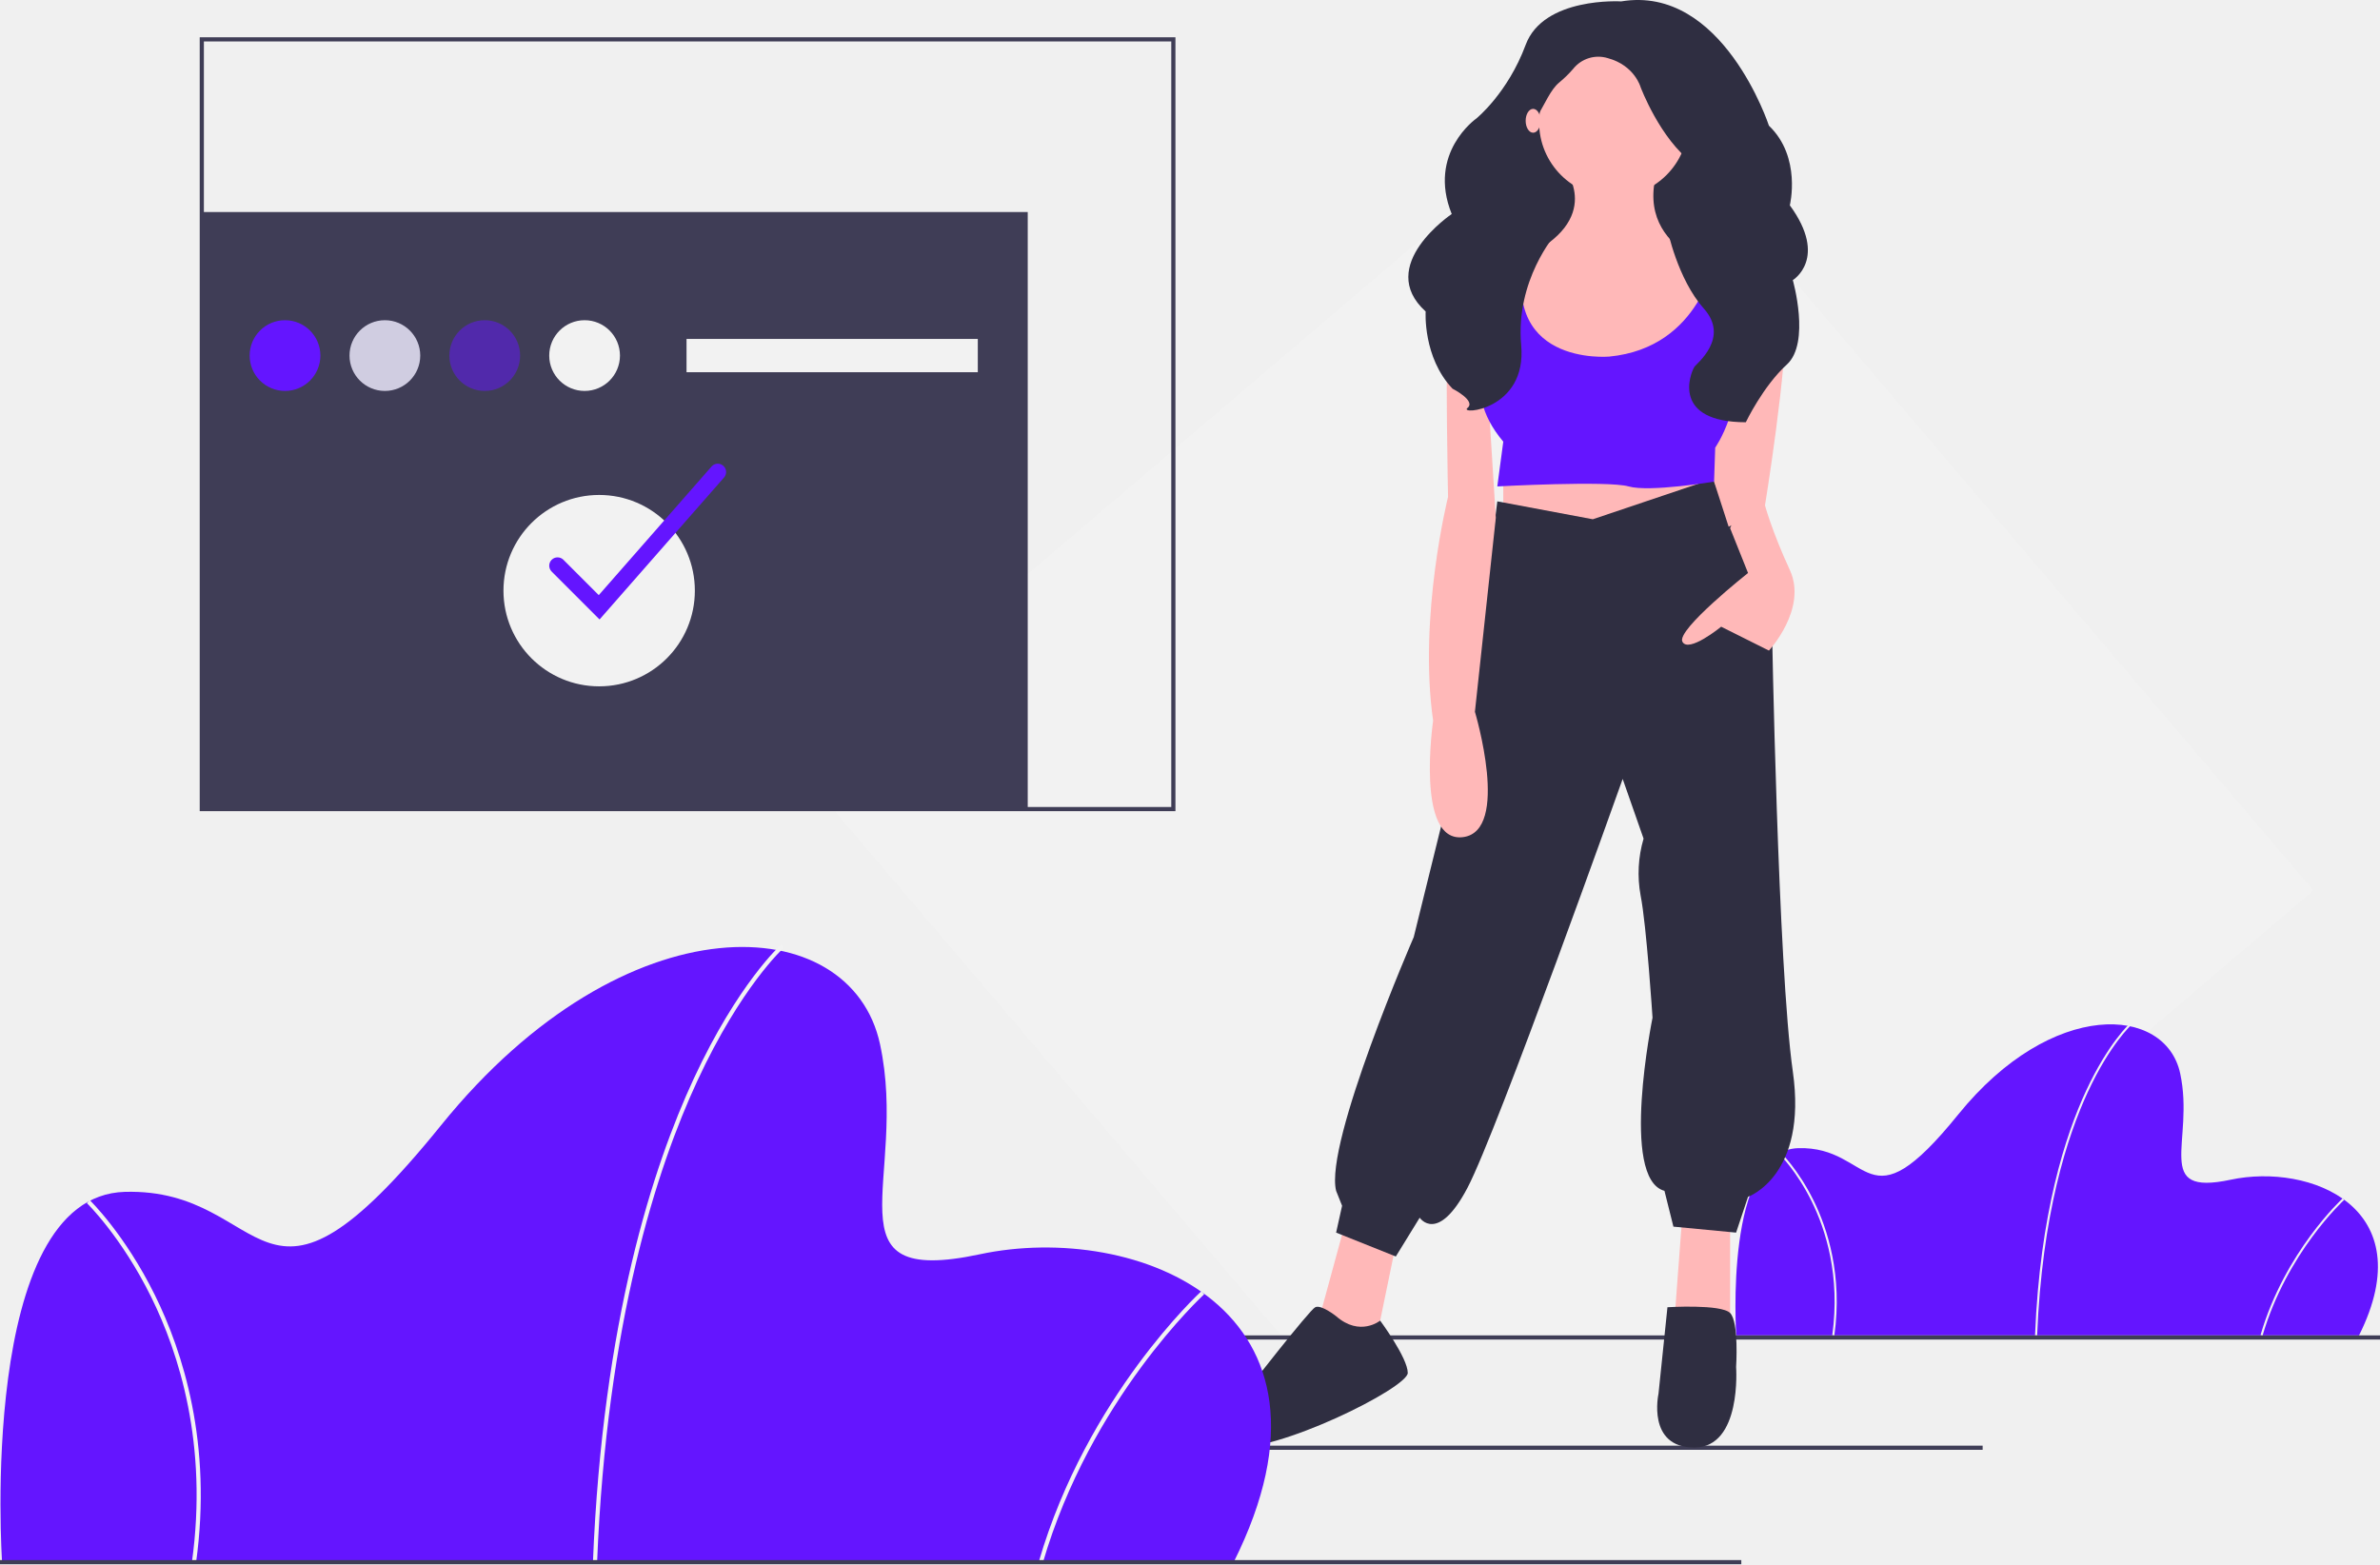
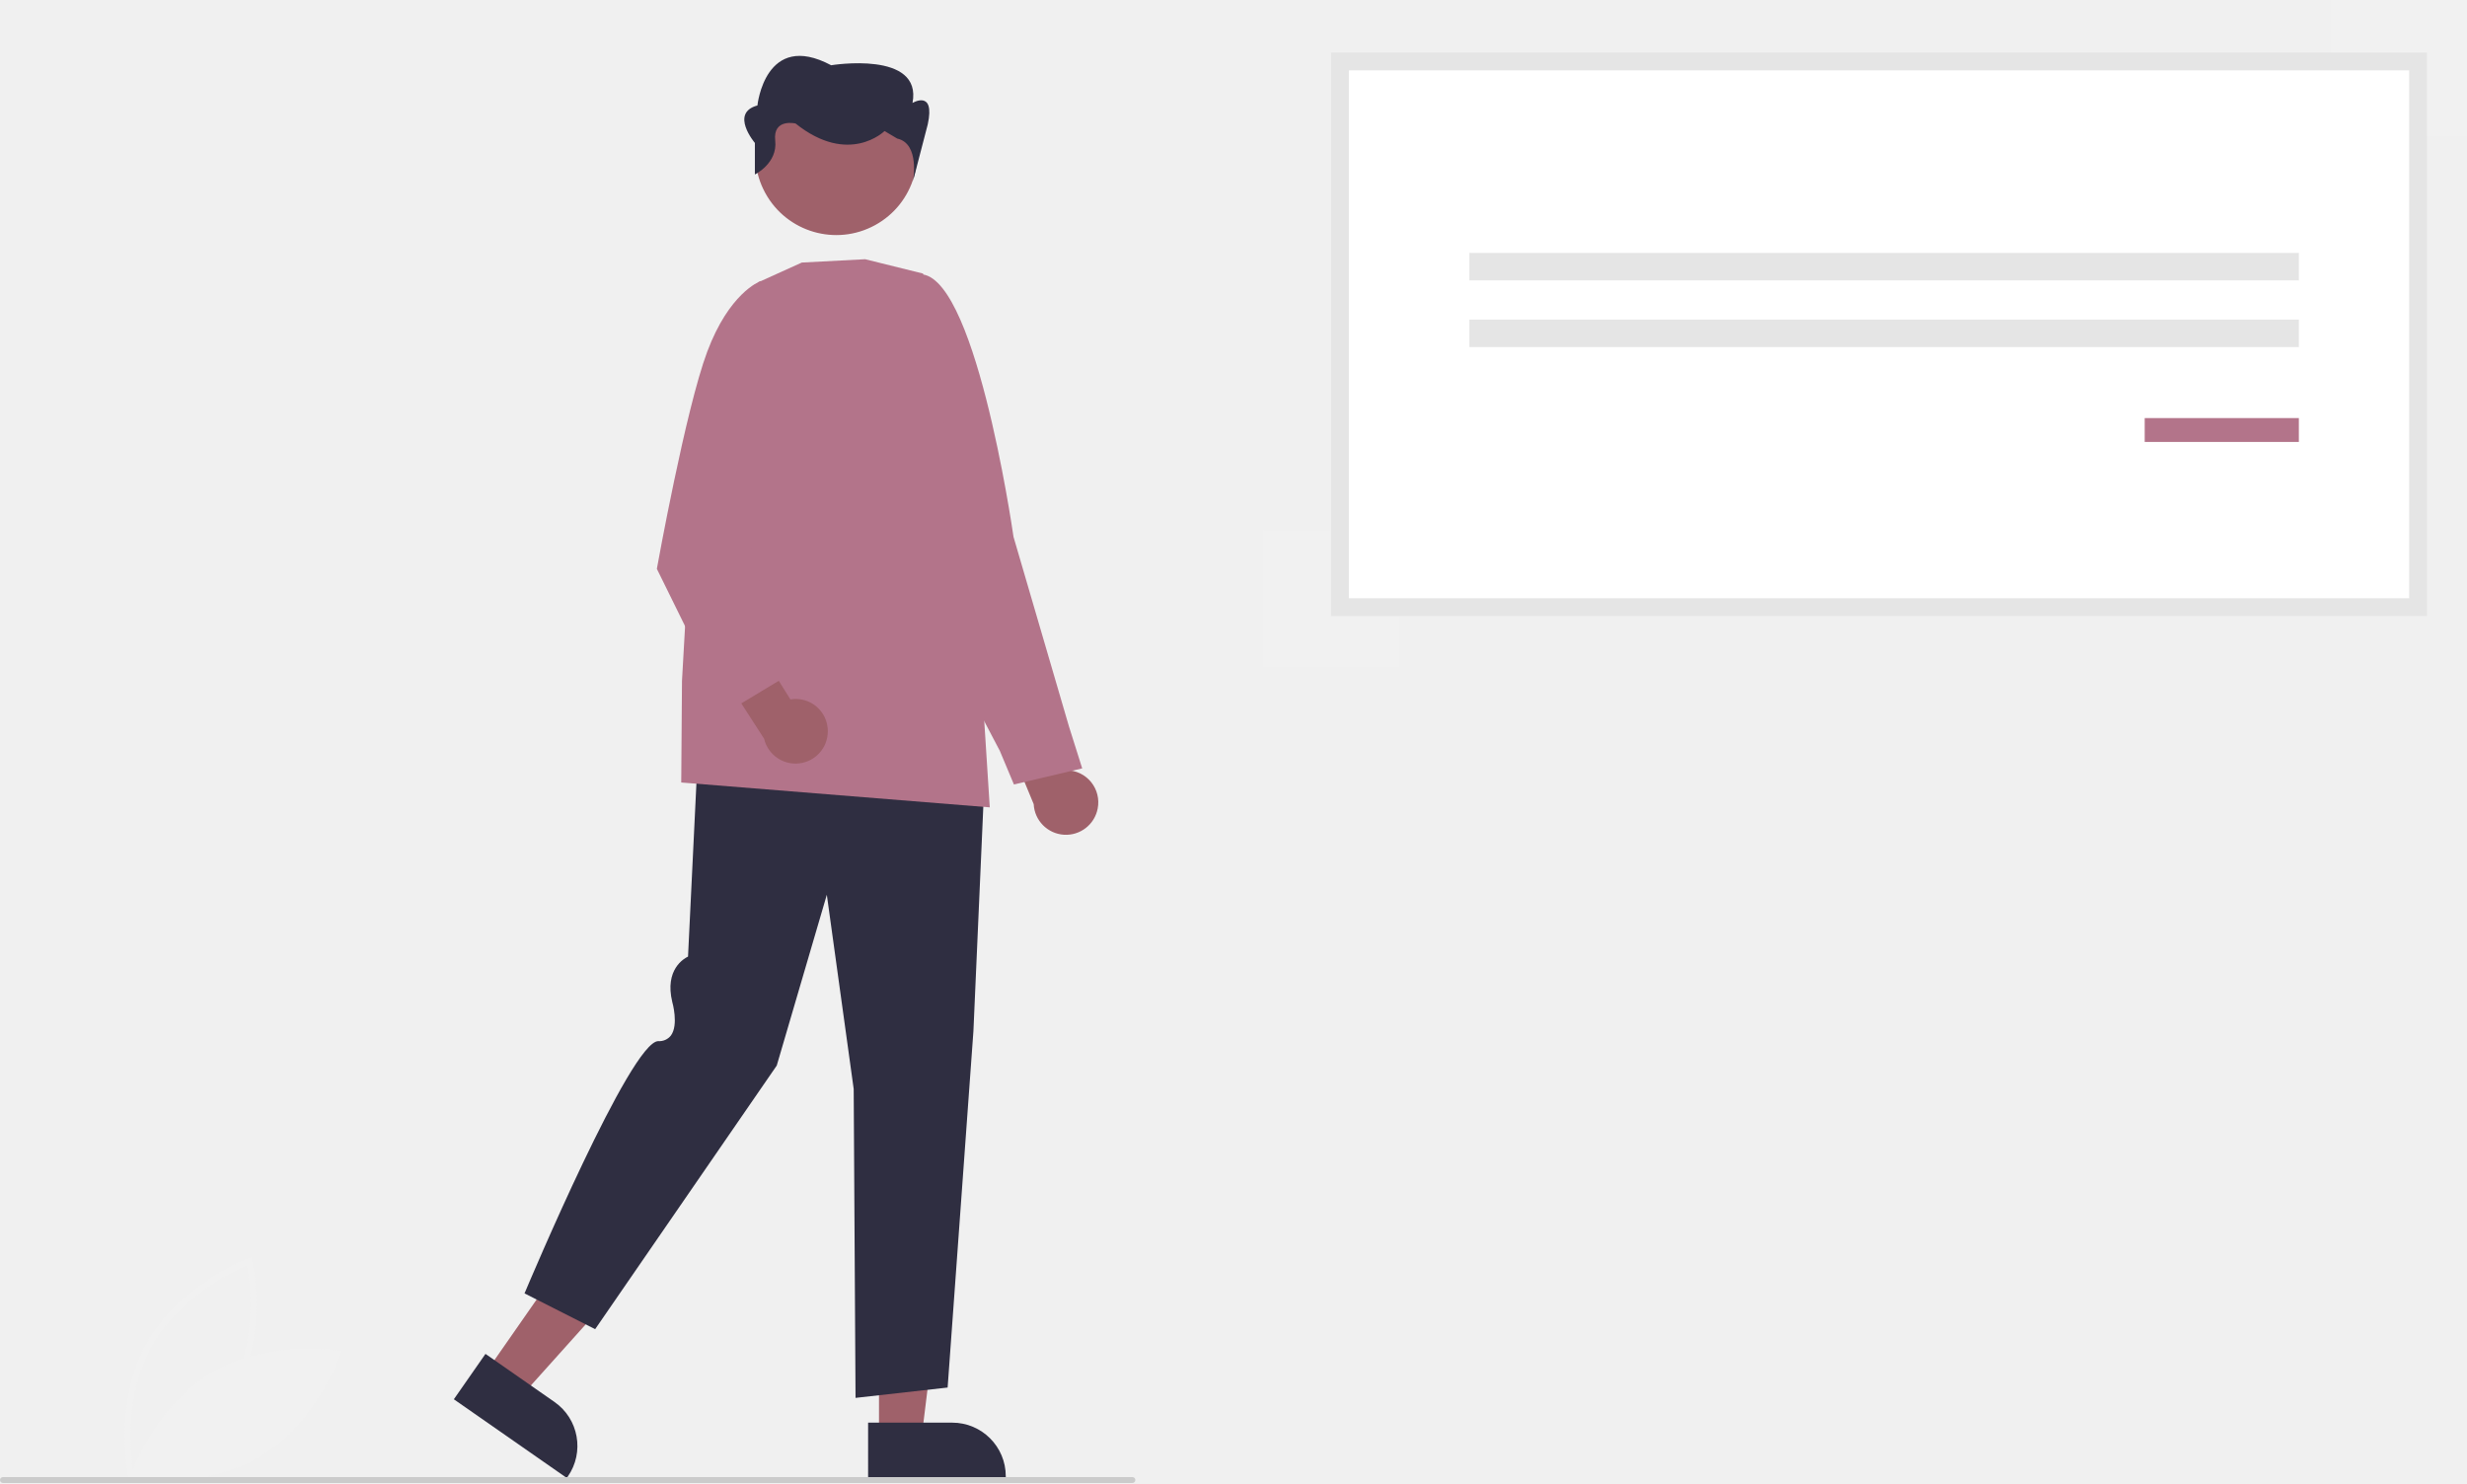
- <svg xmlns="http://www.w3.org/2000/svg" id="a3f12c09-8e82-4948-a300-d3a23113d6dc" data-name="Layer 1" width="1144" height="751.924" viewBox="0 0 1144 751.924">
-   <polygon points="1111.983 428.056 904.837 604.443 859.514 643.032 732.687 642.258 624.449 641.6 615.459 641.547 593.494 615.748 506.164 513.186 462.326 461.696 449.145 446.22 439.61 435.019 418.361 410.063 383.958 369.662 418.802 339.995 452.079 311.657 475.999 291.291 777.168 34.846 1111.983 428.056" fill="#f2f2f2" />
-   <rect x="97" y="101.924" width="397" height="287" fill="#3f3d56" />
-   <rect x="579" y="694.924" width="374" height="2" fill="#3f3d56" />
-   <path d="M1161.924,715.962H862.57s-6.068-88.997,29.834-90.008,31.857,39.442,76.861-16.181,99.616-52.589,106.695-19.721-13.653,59.163,24.272,51.072S1192.769,654.271,1161.924,715.962Z" transform="translate(-28 -74.03824)" fill="#6415ff" />
-   <path d="M1007.194,715.982l-1.01-.04c2.356-58.595,14.628-96.243,24.508-117.507,10.727-23.089,21.064-32.436,21.167-32.528l.672.756c-.102.091-10.318,9.345-20.959,32.278C1021.746,620.115,1009.541,657.608,1007.194,715.982Z" transform="translate(-28 -74.03824)" fill="#f2f2f2" />
-   <path d="M1115.538,716.103l-.971-.282c11.691-40.126,39.22-65.461,39.497-65.712l.679.749C1154.469,651.106,1127.145,676.262,1115.538,716.103Z" transform="translate(-28 -74.03824)" fill="#f2f2f2" />
-   <path d="M909.72,716.031l-1.002-.139c3.966-28.606-3.198-50.8-9.907-64.38-7.264-14.705-15.553-22.736-15.636-22.816l.7-.73c.084.08,8.501,8.235,15.843,23.098C906.489,664.772,913.721,687.171,909.72,716.031Z" transform="translate(-28 -74.03824)" fill="#f2f2f2" />
-   <rect x="43" y="641.924" width="1101" height="2" fill="#3f3d56" />
-   <rect x="724.735" y="39.413" width="94.695" height="117.651" fill="#2f2e41" />
-   <polygon points="646.54 588.213 633.627 635.561 655.149 651.343 660.888 647.039 670.931 598.257 646.54 588.213" fill="#ffb8b8" />
-   <polygon points="808.669 583.909 804.365 641.3 831.626 641.3 831.626 588.213 808.669 583.909" fill="#ffb8b8" />
-   <polygon points="722.583 220.912 722.583 255.346 775.67 263.955 821.582 245.303 812.974 223.781 722.583 220.912" fill="#ffb8b8" />
-   <path d="M793.626,323.646l-45.913-8.609-11.478,93.26L707.54,524.514s-43.043,98.999-37.304,121.956l2.87,7.174-2.87,12.913,28.695,11.478,11.478-18.652s8.609,12.913,22.956-14.348S807.974,448.471,807.974,448.471l10.043,28.695a59.132,59.132,0,0,0-1.435,27.261c2.87,14.348,5.739,58.826,5.739,58.826s-15.782,77.478,5.739,83.217l4.304,17.217,30.13,2.87,5.739-17.217s28.695-10.043,21.522-60.26-10.043-215.216-10.043-215.216l-28.266-69.693Z" transform="translate(-28 -74.03824)" fill="#2f2e41" />
-   <path d="M670.236,706.73s-7.174-5.739-10.043-4.304-33,40.174-33,40.174-31.565,24.391-8.609,27.261,86.086-28.695,86.086-35.869-13.265-25.141-13.265-25.141S681.714,716.773,670.236,706.73Z" transform="translate(-28 -74.03824)" fill="#2f2e41" />
-   <path d="M829.496,702.425s25.826-1.604,30.13,2.785,2.87,25.911,2.87,25.911,2.87,38.739-20.087,38.739-17.217-25.826-17.217-25.826Z" transform="translate(-28 -74.03824)" fill="#2f2e41" />
-   <circle cx="775.67" cy="58.783" r="35.869" fill="#ffb8b8" />
-   <path d="M779.996,155.06s20.087,24.391-20.087,43.043,28.695,96.13,28.695,96.13,80.347-30.13,73.173-88.956c0,0-48.782-8.609-37.304-48.782Z" transform="translate(-28 -74.03824)" fill="#ffb8b8" />
-   <path d="M758.474,196.668s-33-4.304-34.435,22.956,0,93.26,0,93.26-14.348,57.391-7.174,107.608c0,0-8.609,58.826,14.348,55.956s5.739-60.26,5.739-60.26l10.043-93.26-4.304-68.869,18.652-41.608Z" transform="translate(-28 -74.03824)" fill="#ffb8b8" />
-   <path d="M853.447,203.007s31.287-.599,32.722,22.357-10.043,93.26-10.043,93.26l-17.217,8.609-15.782-48.782Z" transform="translate(-28 -74.03824)" fill="#ffb8b8" />
-   <path d="M862.495,320.776l-2.87,7.174,8.609,21.522s-34.435,27.261-31.565,33,18.652-7.174,18.652-7.174l22.956,11.478s18.652-20.087,10.043-38.739-11.934-31.04-11.934-31.04S863.93,316.472,862.495,320.776Z" transform="translate(-28 -74.03824)" fill="#ffb8b8" />
-   <path d="M752.018,191.647l-4.304,47.347s-20.087,20.087,2.87,47.347l-2.87,21.522s53.087-2.87,63.13,0,41.06-2.31,41.06-2.31l.548-16.342s14.348-20.087,10.043-50.217,0-40.174,0-40.174l-10.043-1.435s-6.456,43.761-50.934,48.065c0,0-55.239,5.022-39.456-53.804Z" transform="translate(-28 -74.03824)" fill="#6415ff" />
-   <path d="M807.257,74.713s-37.304-2.313-45.913,20.885-23.674,35.376-23.674,35.376-23.731,16.496-11.866,45.944c0,0-36.917,24.808-12.526,46.846,0,0-1.435,22.037,12.913,37.116,0,0,11.478,5.799,7.174,9.279s28.695,1.16,25.826-30.157,16.5-53.376,16.5-53.376-18.652-40.603-10.043-54.521c5.227-8.45,7.471-14.752,11.81-18.399a54.432,54.432,0,0,0,6.698-6.537,15.455,15.455,0,0,1,16.644-5.191c12.913,3.48,15.782,13.918,15.782,13.918s9.326,24.937,25.108,36.536-12.196,31.896-12.196,31.896,4.863,23.898,17.497,38.046-3.641,26.481-4.584,28.067c-2.152,3.619-10.747,26.474,24.757,26.576,0,0,8.243-17.297,19.721-27.736s2.87-40.595,2.87-40.595,17.217-10.439-1.435-35.956c0,0,5.739-23.197-10.043-38.276C878.278,134.453,856.039,66.594,807.257,74.713Z" transform="translate(-28 -74.03824)" fill="#2f2e41" />
-   <ellipse cx="736.931" cy="58.065" rx="3.587" ry="5.739" fill="#ffb8b8" />
-   <path d="M621,824.962H29s-12-176,59-178,63,78,152-32,197-104,211-39-27,117,48,101S682,702.962,621,824.962Z" transform="translate(-28 -74.03824)" fill="#6415ff" />
-   <path d="M315.007,825.002l-1.998-.08c4.66-115.877,28.928-190.329,48.466-232.381,21.214-45.661,41.656-64.145,41.86-64.327l1.329,1.495c-.201.18-20.405,18.48-41.449,63.832C343.785,635.415,319.649,709.561,315.007,825.002Z" transform="translate(-28 -74.03824)" fill="#f2f2f2" />
-   <path d="M529.267,825.241l-1.92-.559c23.119-79.354,77.562-129.455,78.109-129.952l1.344,1.48C606.257,696.704,552.222,746.451,529.267,825.241Z" transform="translate(-28 -74.03824)" fill="#f2f2f2" />
-   <path d="M122.243,825.099l-1.981-.275c7.844-56.57-6.325-100.461-19.592-127.318-14.366-29.08-30.757-44.963-30.921-45.12l1.384-1.443c.167.159,16.811,16.286,31.33,45.678C115.854,723.729,130.156,768.025,122.243,825.099Z" transform="translate(-28 -74.03824)" fill="#f2f2f2" />
-   <rect y="749.924" width="837" height="2" fill="#3f3d56" />
-   <path d="M593,463.962H124v-372H593Zm-467-2H591v-368H126Z" transform="translate(-28 -74.03824)" fill="#3f3d56" />
-   <circle cx="137" cy="170.924" r="17" fill="#6415ff" />
-   <circle cx="185" cy="170.924" r="17" fill="#d0cde1" />
-   <circle cx="233" cy="170.924" r="17" fill="#6415ff" opacity="0.5" />
-   <circle cx="281" cy="170.924" r="17" fill="#f2f2f2" />
-   <rect x="330" y="162.924" width="140" height="16" fill="#f2f2f2" />
-   <circle cx="288" cy="283.924" r="46" fill="#f2f2f2" />
-   <path d="M316.191,371.81l-23.02-23.02a4,4,0,0,1,5.657-5.657l16.98,16.98,54.184-61.789a4,4,0,1,1,6.015,5.274Z" transform="translate(-28 -74.03824)" fill="#6415ff" />
+ <svg xmlns="http://www.w3.org/2000/svg" data-name="Layer 1" width="832.206" height="500.356" viewBox="0 0 832.206 500.356">
+   <path d="M227.317,699.06c-.056-.245-5.44-24.798,5.556-45.19,10.996-20.392,34.468-29.385,34.704-29.474l1.073-.402.253,1.118c.056.245,5.44,24.798-5.556,45.19-10.996,20.392-34.468,29.385-34.704,29.474l-1.073.402Zm39.862-72.338c-4.702,2.022-23.258,10.874-32.545,28.097-9.288,17.225-6.486,37.594-5.592,42.631,4.7-2.018,23.249-10.855,32.545-28.097C270.874,652.129,268.072,631.762,267.178,626.722Z" transform="translate(-183.897 -199.8219)" fill="#f1f1f1" />
+   <path d="M254.944,663.149c-19.761,11.889-27.371,35.503-27.371,35.503s24.428,4.339,44.188-7.55,27.371-35.503,27.371-35.503S274.704,651.26,254.944,663.149Z" transform="translate(-183.897 -199.8219)" fill="#f1f1f1" />
+   <path d="M554.193,472.564a10.837,10.837,0,0,0-10.48-12.897l-9.151-23.012-15.341,2.15,13.379,32.317a10.896,10.896,0,0,0,21.592,1.443Z" transform="translate(-183.897 -199.8219)" fill="#9f616a" />
+   <path d="M525.93,464.479l-4.753-11.335-29.621-56.385,1.611-104.332.309-.041c18.954-2.504,31.778,84.829,32.315,88.548l18.716,64.008,4.455,14.108Z" transform="translate(-183.897 -199.8219)" fill="#b3748a" />
+   <polygon points="296.518 484.658 310.92 484.657 317.771 429.106 296.515 429.107 296.518 484.658" fill="#9f616a" />
+   <path d="M476.741,679.778l28.363-.001h.001a18.076,18.076,0,0,1,18.075,18.075v.587l-46.438.002Z" transform="translate(-183.897 -199.8219)" fill="#2f2e41" />
+   <polygon points="164.095 462.715 175.912 470.949 213.294 429.291 195.854 417.138 164.095 462.715" fill="#9f616a" />
+   <path d="M347.667,656.579l23.271,16.216.001.001a18.076,18.076,0,0,1,4.495,25.164l-.336.482L336.997,671.891Z" transform="translate(-183.897 -199.8219)" fill="#2f2e41" />
+   <path d="M472.5,671.422l-.622-104.21L462.815,501.686,445.92,559.31l-.033.047-61.225,88.885-23.823-12.07.131-.31c1.456-3.463,35.762-84.794,44.983-84.794a4.98,4.98,0,0,0,4.242-1.864c2.706-3.614.502-11.283.48-11.36-2.64-10.946,3.997-14.674,5.319-15.296l3.556-73.397.369.025,96.39,6.761-4.044,91.766-8.699,120.232-.299.034Z" transform="translate(-183.897 -199.8219)" fill="#2f2e41" />
+   <path d="M517.781,472.202l-.417-.034L413.7,463.812l.256-34.3,5.074-89.558.029-.062,20.663-44.859,14.647-6.633,21.37-1.125.052.013,19.503,4.832,20.288,145.639Z" transform="translate(-183.897 -199.8219)" fill="#b3748a" />
+   <circle cx="465.995" cy="251.83" r="27.294" transform="translate(-247.5841 54.55847) rotate(-28.66324)" fill="#9f616a" />
+   <path d="M438.546,258.681v-10.634s-8.576-10.1.858-12.645c0,0,2.573-25.443,24.87-13.57,0,0,30.873-5.089,27.443,12.721,0,0,7.718-4.65,5.146,7.224L491.887,260.904s2.403-12.634-5.315-14.33l-4.288-2.544s-12.006,11.873-30.016-2.544c0,0-7.718-1.842-6.861,5.791S438.546,258.681,438.546,258.681Z" transform="translate(-183.897 -199.8219)" fill="#2f2e41" />
+   <path d="M463.154,446.587a10.837,10.837,0,0,0-12.624-10.807l-13.132-20.997-14.706,4.868,18.961,29.391a10.896,10.896,0,0,0,21.5-2.456Z" transform="translate(-183.897 -199.8219)" fill="#9f616a" />
+   <path d="M429.236,439.969l-23.758-48.235.021-.117c.096-.534,9.659-53.634,16.973-73.152,7.36-19.641,17.436-23.585,17.861-23.743l.213-.079,9.034,8.665-12.514,83.527,13.489,40.284Z" transform="translate(-183.897 -199.8219)" fill="#b3748a" />
+   <rect x="786.206" width="46" height="46" fill="#f1f1f1" />
+   <rect x="426.206" y="179" width="46" height="46" fill="#f1f1f1" />
+   <path d="M635.922,404.665H999.597V220.556H635.922Z" transform="translate(-183.897 -199.8219)" fill="#fff" />
+   <path d="M1002.597,407.665H632.922V217.556h369.675Zm-363.675-6h357.675V223.556H638.922Z" transform="translate(-183.897 -199.8219)" fill="#e5e5e5" />
+   <rect x="495.678" y="85.316" width="279.806" height="9.279" fill="#e5e5e5" />
+   <rect x="495.678" y="107.819" width="279.806" height="9.279" fill="#e5e5e5" />
+   <rect x="723.484" y="141.045" width="52" height="8.053" fill="#b3748a" />
+   <path d="M565.897,700.138h-381a1,1,0,1,1,0-2h381a1,1,0,0,1,0,2Z" transform="translate(-183.897 -199.8219)" fill="#cbcbcb" />
</svg>
